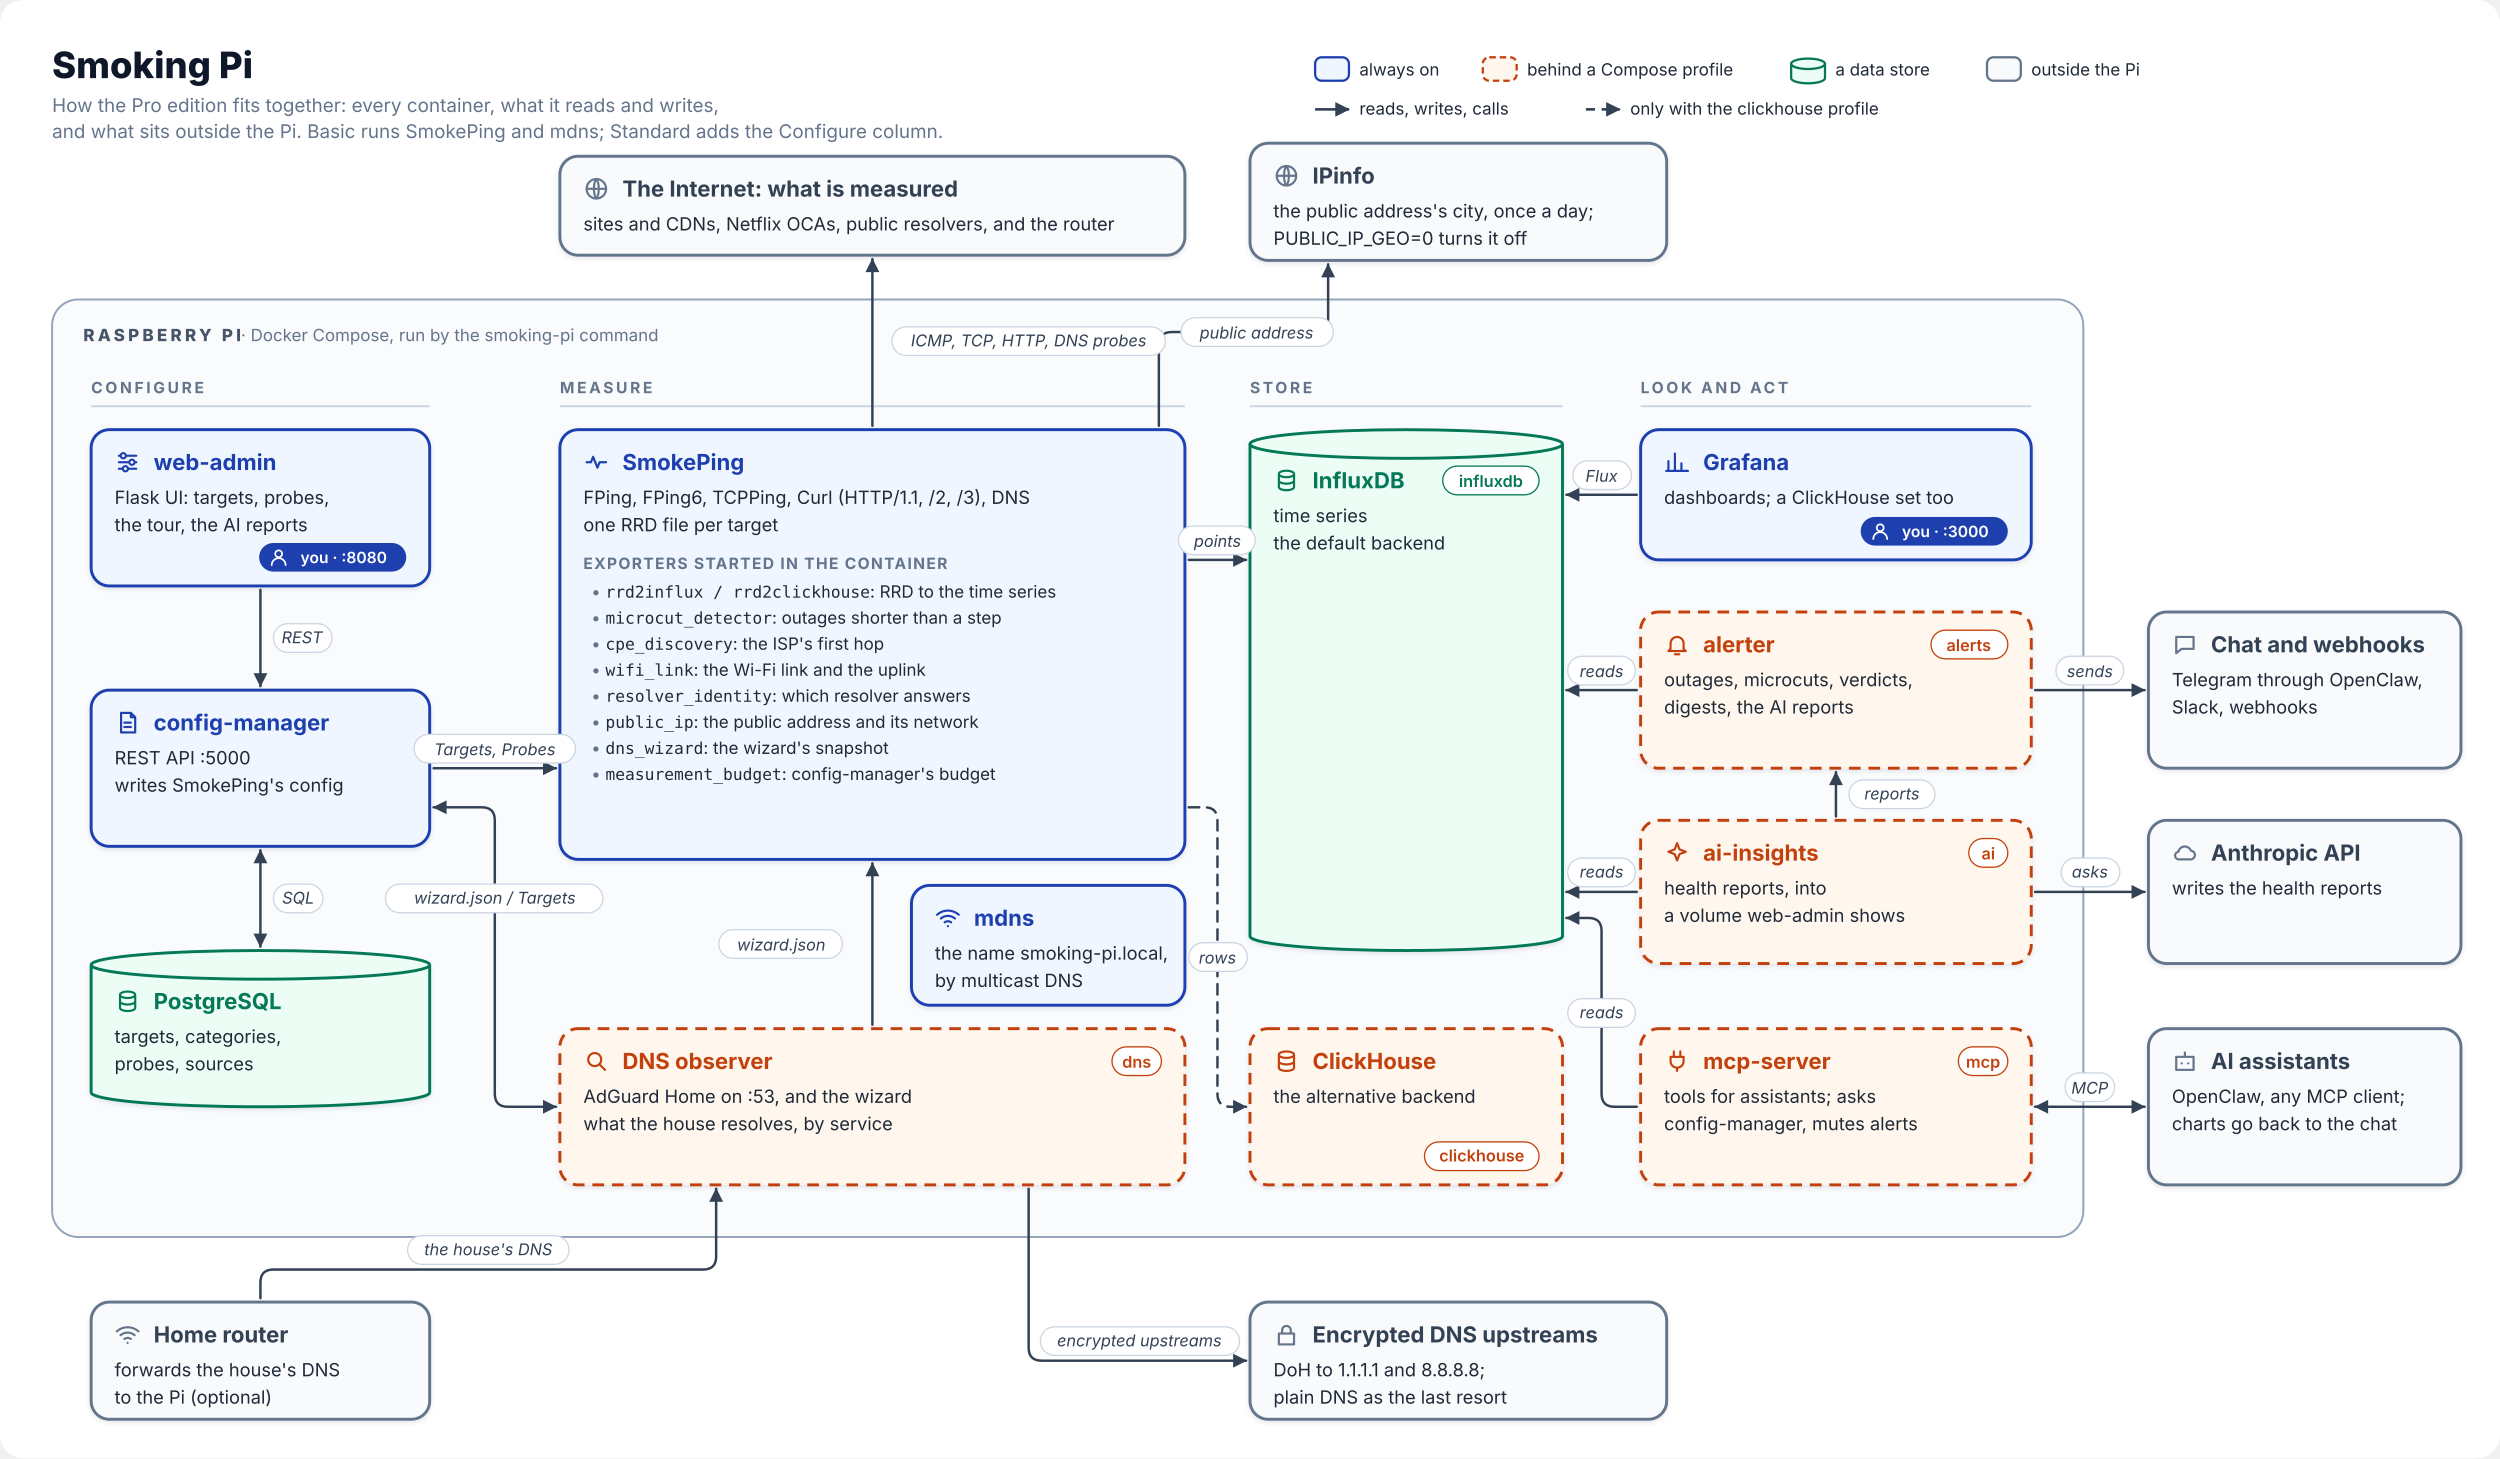
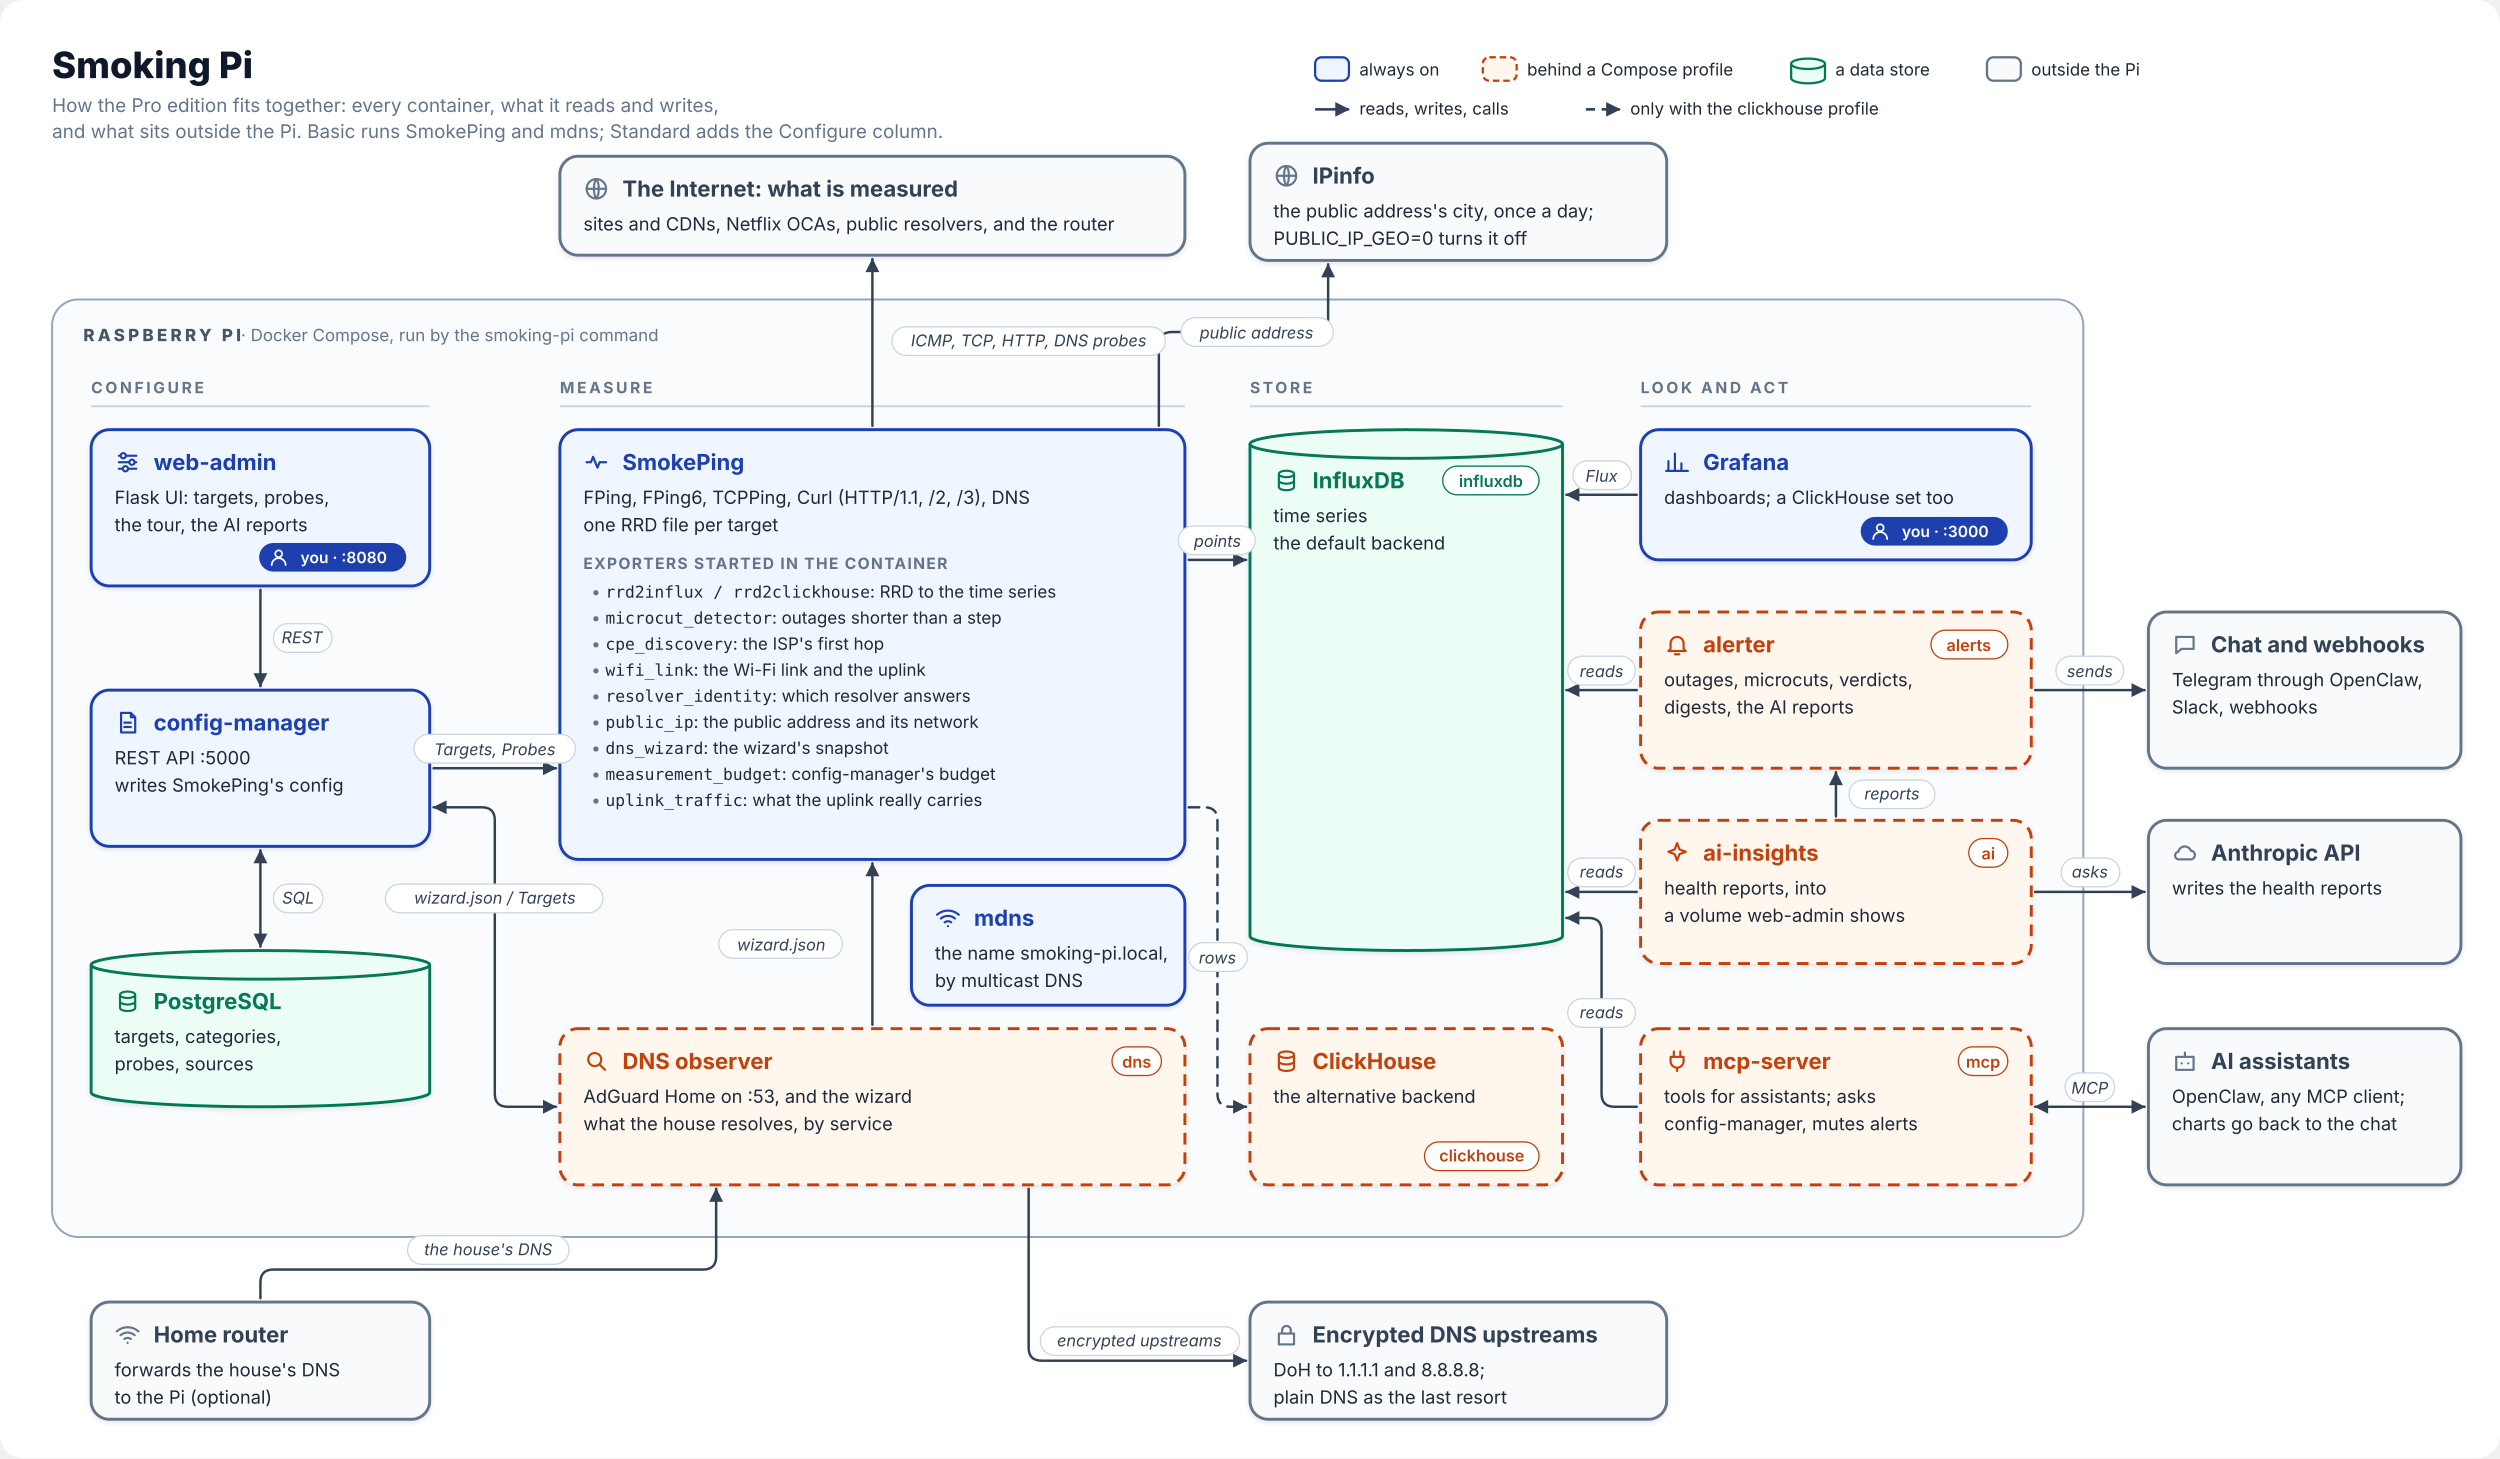
<svg xmlns="http://www.w3.org/2000/svg" viewBox="0 0 1920 1120" width="1920" height="1120" font-family="Inter, ui-sans-serif, system-ui, -apple-system, 'Segoe UI', Helvetica, Arial, sans-serif" role="img" aria-labelledby="t">
  <defs>
    <marker id="arrow" viewBox="0 0 10 10" refX="8.5" refY="5" markerWidth="7" markerHeight="7" orient="auto-start-reverse">
      <path d="M1,1 L9,5 L1,9 z" fill="#334155" />
    </marker>
    <filter id="shadow" x="-4%" y="-6%" width="108%" height="116%">
      <feDropShadow dx="0" dy="1.5" stdDeviation="2" flood-color="#0f172a" flood-opacity="0.10" />
    </filter>
  </defs>
  <rect width="1920" height="1120" rx="18" fill="#ffffff" />
  <text x="40" y="60" font-size="28" font-weight="800" fill="#0f172a">Smoking Pi</text>
  <text x="40" y="86" font-size="14.5" fill="#64748b">How the Pro edition fits together: every container, what it reads and writes,</text>
  <text x="40" y="106" font-size="14.5" fill="#64748b">and what sits outside the Pi. Basic runs SmokePing and mdns; Standard adds the Configure column.</text>
  <rect x="1010" y="44" width="26" height="18" rx="5" fill="#eff6ff" stroke="#1e40af" stroke-width="1.75" />
  <text x="1044" y="58" font-size="13" fill="#1f2937">always on</text>
  <rect x="1138.8" y="44" width="26" height="18" rx="5" fill="#fff7ed" stroke="#c2410c" stroke-width="1.75" stroke-dasharray="5 3" />
  <text x="1172.8" y="58" font-size="13" fill="#1f2937">behind a Compose profile</text>
  <path d="M1375.6,49 v11 a13,4 0 0 0 26,0 v-11" fill="#ecfdf5" stroke="#047857" stroke-width="1.75" />
  <ellipse cx="1388.6" cy="49" rx="13" ry="4" fill="#ecfdf5" stroke="#047857" stroke-width="1.75" />
  <text x="1409.6" y="58" font-size="13" fill="#1f2937">a data store</text>
  <rect x="1526.0" y="44" width="26" height="18" rx="5" fill="#f8fafc" stroke="#64748b" stroke-width="1.75" />
  <text x="1560.0" y="58" font-size="13" fill="#1f2937">outside the Pi</text>
  <path d="M1010,84 h26" fill="none" stroke="#334155" stroke-width="2" marker-end="url(#arrow)" />
  <text x="1044" y="88" font-size="13" fill="#1f2937">reads, writes, calls</text>
  <path d="M1218.0,84 h26" fill="none" stroke="#334155" stroke-width="2" stroke-dasharray="7 5" marker-end="url(#arrow)" />
  <text x="1252.0" y="88" font-size="13" fill="#1f2937">only with the clickhouse profile</text>
  <rect x="40" y="230" width="1560" height="720" rx="20" fill="#fafbfd" stroke="#94a3b8" stroke-width="1.5" />
  <text x="64" y="262" font-size="13" font-weight="800" letter-spacing="2.5" fill="#475569">RASPBERRY PI<tspan font-weight="400" letter-spacing="0" fill="#64748b">   ·   Docker Compose, run by the smoking-pi command</tspan>
  </text>
  <text x="70" y="302" font-size="12" font-weight="700" letter-spacing="2" fill="#64748b">CONFIGURE</text>
  <path d="M70,312 h260" stroke="#cbd5e1" stroke-width="1.5" />
  <text x="430" y="302" font-size="12" font-weight="700" letter-spacing="2" fill="#64748b">MEASURE</text>
  <path d="M430,312 h480" stroke="#cbd5e1" stroke-width="1.5" />
  <text x="960" y="302" font-size="12" font-weight="700" letter-spacing="2" fill="#64748b">STORE</text>
  <path d="M960,312 h240" stroke="#cbd5e1" stroke-width="1.5" />
  <text x="1260" y="302" font-size="12" font-weight="700" letter-spacing="2" fill="#64748b">LOOK AND ACT</text>
  <path d="M1260,312 h300" stroke="#cbd5e1" stroke-width="1.5" />
  <path d="M200,453 L200,527" fill="none" stroke="#334155" stroke-width="1.9" stroke-linecap="round" marker-end="url(#arrow)" />
  <path d="M200,653 L200,727" fill="none" stroke="#334155" stroke-width="1.9" stroke-linecap="round" marker-start="url(#arrow)" marker-end="url(#arrow)" />
  <path d="M333,590 L427,590" fill="none" stroke="#334155" stroke-width="1.9" stroke-linecap="round" marker-end="url(#arrow)" />
  <path d="M670,327 L670,199" fill="none" stroke="#334155" stroke-width="1.9" stroke-linecap="round" marker-end="url(#arrow)" />
  <path d="M890,327 L890.0,265.0 Q890,255 900.0,255.0 L1010.0,255.0 Q1020,255 1020.0,245.0 L1020,203" fill="none" stroke="#334155" stroke-width="1.9" stroke-linecap="round" marker-end="url(#arrow)" />
  <path d="M913,430 L957,430" fill="none" stroke="#334155" stroke-width="1.9" stroke-linecap="round" marker-end="url(#arrow)" />
  <path d="M913,620 L925.0,620.0 Q935,620 935.0,630.0 L935.0,840.0 Q935,850 945.0,850.0 L957,850" fill="none" stroke="#334155" stroke-width="1.9" stroke-linecap="round" stroke-dasharray="8 6" marker-end="url(#arrow)" />
  <path d="M1257,380 L1203,380" fill="none" stroke="#334155" stroke-width="1.9" stroke-linecap="round" marker-end="url(#arrow)" />
  <path d="M1257,530 L1203,530" fill="none" stroke="#334155" stroke-width="1.9" stroke-linecap="round" marker-end="url(#arrow)" />
  <path d="M1257,685 L1203,685" fill="none" stroke="#334155" stroke-width="1.9" stroke-linecap="round" marker-end="url(#arrow)" />
  <path d="M1257,850 L1240.0,850.0 Q1230,850 1230.0,840.0 L1230.0,715.0 Q1230,705 1220.0,705.0 L1203,705" fill="none" stroke="#334155" stroke-width="1.9" stroke-linecap="round" marker-end="url(#arrow)" />
  <path d="M1563,530 L1647,530" fill="none" stroke="#334155" stroke-width="1.9" stroke-linecap="round" marker-end="url(#arrow)" />
  <path d="M1563,685 L1647,685" fill="none" stroke="#334155" stroke-width="1.9" stroke-linecap="round" marker-end="url(#arrow)" />
  <path d="M1647,850 L1563,850" fill="none" stroke="#334155" stroke-width="1.9" stroke-linecap="round" marker-start="url(#arrow)" marker-end="url(#arrow)" />
  <path d="M1410,627 L1410,593" fill="none" stroke="#334155" stroke-width="1.9" stroke-linecap="round" marker-end="url(#arrow)" />
  <path d="M670,787 L670,663" fill="none" stroke="#334155" stroke-width="1.9" stroke-linecap="round" marker-end="url(#arrow)" />
  <path d="M427,850 L390.0,850.0 Q380,850 380.0,840.0 L380.0,630.0 Q380,620 370.0,620.0 L333,620" fill="none" stroke="#334155" stroke-width="1.9" stroke-linecap="round" marker-start="url(#arrow)" marker-end="url(#arrow)" />
  <path d="M200,997 L200.0,985.0 Q200,975 210.0,975.0 L540.0,975.0 Q550,975 550.0,965.0 L550,913" fill="none" stroke="#334155" stroke-width="1.9" stroke-linecap="round" marker-end="url(#arrow)" />
  <path d="M790,913 L790.0,1035.0 Q790,1045 800.0,1045.0 L957,1045" fill="none" stroke="#334155" stroke-width="1.9" stroke-linecap="round" marker-end="url(#arrow)" />
  <rect x="430" y="120" width="480" height="76" rx="14" fill="#f8fafc" stroke="#64748b" stroke-width="2.25" filter="url(#shadow)" />
  <g transform="translate(448,135) scale(0.833)" fill="none" stroke="#64748b" stroke-width="2" stroke-linecap="round" stroke-linejoin="round">
    <path d="M3 12a9 9 0 1 0 18 0 9 9 0 1 0-18 0M3 12h18M12 3c3 3.5 3 14.5 0 18M12 3c-3 3.5-3 14.5 0 18" />
  </g>
  <text x="478" y="151" font-size="17" font-weight="700" fill="#334155">The Internet: what is measured</text>
  <text x="448" y="177" font-size="14" fill="#1f2937">sites and CDNs, Netflix OCAs, public resolvers, and the router</text>
  <rect x="960" y="110" width="320" height="90" rx="14" fill="#f8fafc" stroke="#64748b" stroke-width="2.25" filter="url(#shadow)" />
  <g transform="translate(978,125) scale(0.833)" fill="none" stroke="#64748b" stroke-width="2" stroke-linecap="round" stroke-linejoin="round">
    <path d="M3 12a9 9 0 1 0 18 0 9 9 0 1 0-18 0M3 12h18M12 3c3 3.5 3 14.5 0 18M12 3c-3 3.5-3 14.5 0 18" />
  </g>
  <text x="1008" y="141" font-size="17" font-weight="700" fill="#334155">IPinfo</text>
  <text x="978" y="167" font-size="14" fill="#1f2937">the public address's city, once a day;</text>
  <text x="978" y="188" font-size="14" fill="#1f2937">PUBLIC_IP_GEO=0 turns it off</text>
  <rect x="70" y="1000" width="260" height="90" rx="14" fill="#f8fafc" stroke="#64748b" stroke-width="2.25" filter="url(#shadow)" />
  <g transform="translate(88,1015) scale(0.833)" fill="none" stroke="#64748b" stroke-width="2" stroke-linecap="round" stroke-linejoin="round">
    <path d="M2 9a15 15 0 0 1 20 0M5.5 12.5a10 10 0 0 1 13 0M9 16a5 5 0 0 1 6 0M12 19.5v.1" />
  </g>
  <text x="118" y="1031" font-size="17" font-weight="700" fill="#334155">Home router</text>
  <text x="88" y="1057" font-size="14" fill="#1f2937">forwards the house's DNS</text>
  <text x="88" y="1078" font-size="14" fill="#1f2937">to the Pi (optional)</text>
  <rect x="960" y="1000" width="320" height="90" rx="14" fill="#f8fafc" stroke="#64748b" stroke-width="2.25" filter="url(#shadow)" />
  <g transform="translate(978,1015) scale(0.833)" fill="none" stroke="#64748b" stroke-width="2" stroke-linecap="round" stroke-linejoin="round">
    <path d="M5 11h14v10H5zM8 11V8a4 4 0 0 1 8 0v3" />
  </g>
  <text x="1008" y="1031" font-size="17" font-weight="700" fill="#334155">Encrypted DNS upstreams</text>
  <text x="978" y="1057" font-size="14" fill="#1f2937">DoH to 1.1.1.1 and 8.8.8.8;</text>
  <text x="978" y="1078" font-size="14" fill="#1f2937">plain DNS as the last resort</text>
  <rect x="1650" y="470" width="240" height="120" rx="14" fill="#f8fafc" stroke="#64748b" stroke-width="2.25" filter="url(#shadow)" />
  <g transform="translate(1668,485) scale(0.833)" fill="none" stroke="#64748b" stroke-width="2" stroke-linecap="round" stroke-linejoin="round">
    <path d="M4 5h16v11H9l-5 4z" />
  </g>
  <text x="1698" y="501" font-size="17" font-weight="700" fill="#334155">Chat and webhooks</text>
  <text x="1668" y="527" font-size="14" fill="#1f2937">Telegram through OpenClaw,</text>
  <text x="1668" y="548" font-size="14" fill="#1f2937">Slack, webhooks</text>
  <rect x="1650" y="630" width="240" height="110" rx="14" fill="#f8fafc" stroke="#64748b" stroke-width="2.25" filter="url(#shadow)" />
  <g transform="translate(1668,645) scale(0.833)" fill="none" stroke="#64748b" stroke-width="2" stroke-linecap="round" stroke-linejoin="round">
    <path d="M7 18h10a4 4 0 0 0 .5-8A6 6 0 0 0 6 11a3.5 3.5 0 0 0 1 7z" />
  </g>
  <text x="1698" y="661" font-size="17" font-weight="700" fill="#334155">Anthropic API</text>
  <text x="1668" y="687" font-size="14" fill="#1f2937">writes the health reports</text>
  <rect x="1650" y="790" width="240" height="120" rx="14" fill="#f8fafc" stroke="#64748b" stroke-width="2.25" filter="url(#shadow)" />
  <g transform="translate(1668,805) scale(0.833)" fill="none" stroke="#64748b" stroke-width="2" stroke-linecap="round" stroke-linejoin="round">
    <path d="M4 8h16v12H4zM12 4v4M9 14h.1M15 14h.1" />
  </g>
  <text x="1698" y="821" font-size="17" font-weight="700" fill="#334155">AI assistants</text>
  <text x="1668" y="847" font-size="14" fill="#1f2937">OpenClaw, any MCP client;</text>
  <text x="1668" y="868" font-size="14" fill="#1f2937">charts go back to the chat</text>
  <rect x="70" y="330" width="260" height="120" rx="14" fill="#eff6ff" stroke="#1e40af" stroke-width="2.25" filter="url(#shadow)" />
  <g transform="translate(88,345) scale(0.833)" fill="none" stroke="#1e40af" stroke-width="2" stroke-linecap="round" stroke-linejoin="round">
    <path d="M4 6h16M4 12h16M4 18h16" />
    <circle cx="8" cy="6" r="2.4" fill="#ffffff" />
    <circle cx="16" cy="12" r="2.4" fill="#ffffff" />
    <circle cx="10" cy="18" r="2.4" fill="#ffffff" />
  </g>
  <text x="118" y="361" font-size="17" font-weight="700" fill="#1e40af">web-admin</text>
  <rect x="199" y="417" width="113" height="22" rx="11" fill="#1e40af" />
  <g transform="translate(206,420) scale(0.667)" fill="none" stroke="#ffffff" stroke-width="2" stroke-linecap="round" stroke-linejoin="round">
    <path d="M8 8a4 4 0 1 0 8 0 4 4 0 1 0-8 0M4 21a8 8 0 0 1 16 0" />
  </g>
  <text x="264" y="432.5" text-anchor="middle" font-size="12" font-weight="600" fill="#ffffff">you · :8080</text>
  <text x="88" y="387" font-size="14" fill="#1f2937">Flask UI: targets, probes,</text>
  <text x="88" y="408" font-size="14" fill="#1f2937">the tour, the AI reports</text>
  <rect x="70" y="530" width="260" height="120" rx="14" fill="#eff6ff" stroke="#1e40af" stroke-width="2.25" filter="url(#shadow)" />
  <g transform="translate(88,545) scale(0.833)" fill="none" stroke="#1e40af" stroke-width="2" stroke-linecap="round" stroke-linejoin="round">
    <path d="M6 3h9l4 4v14H6zM15 3v4h4M9 12h6M9 16h6" />
  </g>
  <text x="118" y="561" font-size="17" font-weight="700" fill="#1e40af">config-manager</text>
  <text x="88" y="587" font-size="14" fill="#1f2937">REST API :5000</text>
  <text x="88" y="608" font-size="14" fill="#1f2937">writes SmokePing's config</text>
  <path d="M70,741 v98 a130.0,11 0 0 0 260,0 v-98" fill="#ecfdf5" stroke="#047857" stroke-width="2.25" filter="url(#shadow)" />
  <ellipse cx="200.0" cy="741" rx="130.0" ry="11" fill="#ecfdf5" stroke="#047857" stroke-width="2.25" />
  <g transform="translate(88,759) scale(0.833)" fill="none" stroke="#047857" stroke-width="2" stroke-linecap="round" stroke-linejoin="round">
    <path d="M5 6c0-1.7 3.1-3 7-3s7 1.3 7 3-3.1 3-7 3-7-1.3-7-3zM5 6v12c0 1.7 3.1 3 7 3s7-1.3 7-3V6M5 12c0 1.7 3.1 3 7 3s7-1.3 7-3" />
  </g>
  <text x="118" y="775" font-size="17" font-weight="700" fill="#047857">PostgreSQL</text>
  <text x="88" y="801" font-size="14" fill="#1f2937">targets, categories,</text>
  <text x="88" y="822" font-size="14" fill="#1f2937">probes, sources</text>
  <rect x="430" y="330" width="480" height="330" rx="14" fill="#eff6ff" stroke="#1e40af" stroke-width="2.25" filter="url(#shadow)" />
  <g transform="translate(448,345) scale(0.833)" fill="none" stroke="#1e40af" stroke-width="2" stroke-linecap="round" stroke-linejoin="round">
    <path d="M3 12h4l2-5 4 10 2-5h6" />
  </g>
  <text x="478" y="361" font-size="17" font-weight="700" fill="#1e40af">SmokePing</text>
  <text x="448" y="387" font-size="14" fill="#1f2937">FPing, FPing6, TCPPing, Curl (HTTP/1.1, /2, /3), DNS</text>
  <text x="448" y="408" font-size="14" fill="#1f2937">one RRD file per target</text>
  <text x="448" y="437" font-size="12" font-weight="700" letter-spacing="1" fill="#64748b">EXPORTERS STARTED IN THE CONTAINER</text>
  <text x="454" y="459" font-size="13" fill="#1f2937">
    <tspan fill="#64748b">•</tspan>
    <tspan font-family="ui-monospace, 'SF Mono', Menlo, Consolas, monospace" font-size="12.5">rrd2influx / rrd2clickhouse</tspan>: RRD to the time series</text>
  <text x="454" y="479" font-size="13" fill="#1f2937">
    <tspan fill="#64748b">•</tspan>
    <tspan font-family="ui-monospace, 'SF Mono', Menlo, Consolas, monospace" font-size="12.5">microcut_detector</tspan>: outages shorter than a step</text>
  <text x="454" y="499" font-size="13" fill="#1f2937">
    <tspan fill="#64748b">•</tspan>
    <tspan font-family="ui-monospace, 'SF Mono', Menlo, Consolas, monospace" font-size="12.5">cpe_discovery</tspan>: the ISP's first hop</text>
  <text x="454" y="519" font-size="13" fill="#1f2937">
    <tspan fill="#64748b">•</tspan>
    <tspan font-family="ui-monospace, 'SF Mono', Menlo, Consolas, monospace" font-size="12.5">wifi_link</tspan>: the Wi-Fi link and the uplink</text>
  <text x="454" y="539" font-size="13" fill="#1f2937">
    <tspan fill="#64748b">•</tspan>
    <tspan font-family="ui-monospace, 'SF Mono', Menlo, Consolas, monospace" font-size="12.5">resolver_identity</tspan>: which resolver answers</text>
  <text x="454" y="559" font-size="13" fill="#1f2937">
    <tspan fill="#64748b">•</tspan>
    <tspan font-family="ui-monospace, 'SF Mono', Menlo, Consolas, monospace" font-size="12.5">public_ip</tspan>: the public address and its network</text>
  <text x="454" y="579" font-size="13" fill="#1f2937">
    <tspan fill="#64748b">•</tspan>
    <tspan font-family="ui-monospace, 'SF Mono', Menlo, Consolas, monospace" font-size="12.5">dns_wizard</tspan>: the wizard's snapshot</text>
  <text x="454" y="599" font-size="13" fill="#1f2937">
    <tspan fill="#64748b">•</tspan>
    <tspan font-family="ui-monospace, 'SF Mono', Menlo, Consolas, monospace" font-size="12.5">measurement_budget</tspan>: config-manager's budget</text>
+   <text x="454" y="619" font-size="13" fill="#1f2937">
+     <tspan fill="#64748b">•</tspan>
+     <tspan font-family="ui-monospace, 'SF Mono', Menlo, Consolas, monospace" font-size="12.5">uplink_traffic</tspan>: what the uplink really carries</text>
  <rect x="700" y="680" width="210" height="92" rx="14" fill="#eff6ff" stroke="#1e40af" stroke-width="2.25" filter="url(#shadow)" />
  <g transform="translate(718,695) scale(0.833)" fill="none" stroke="#1e40af" stroke-width="2" stroke-linecap="round" stroke-linejoin="round">
    <path d="M2 9a15 15 0 0 1 20 0M5.5 12.5a10 10 0 0 1 13 0M9 16a5 5 0 0 1 6 0M12 19.5v.1" />
  </g>
  <text x="748" y="711" font-size="17" font-weight="700" fill="#1e40af">mdns</text>
  <text x="718" y="737" font-size="14" fill="#1f2937">the name smoking-pi.local,</text>
  <text x="718" y="758" font-size="14" fill="#1f2937">by multicast DNS</text>
  <rect x="430" y="790" width="480" height="120" rx="14" fill="#fff7ed" stroke="#c2410c" stroke-width="2.25" stroke-dasharray="9 6" filter="url(#shadow)" />
  <g transform="translate(448,805) scale(0.833)" fill="none" stroke="#c2410c" stroke-width="2" stroke-linecap="round" stroke-linejoin="round">
    <path d="M15 15l5 5M4.5 10.5a6 6 0 1 0 12 0 6 6 0 1 0-12 0" />
  </g>
  <text x="478" y="821" font-size="17" font-weight="700" fill="#c2410c">DNS observer</text>
  <rect x="854" y="804" width="38" height="22" rx="11" fill="#ffffff" stroke="#c2410c" stroke-width="1" />
  <text x="873" y="820" text-anchor="middle" font-size="12.5" font-weight="600" fill="#c2410c">dns</text>
  <text x="448" y="847" font-size="14" fill="#1f2937">AdGuard Home on :53, and the wizard</text>
  <text x="448" y="868" font-size="14" fill="#1f2937">what the house resolves, by service</text>
  <path d="M960,341 v378 a120.0,11 0 0 0 240,0 v-378" fill="#ecfdf5" stroke="#047857" stroke-width="2.25" filter="url(#shadow)" />
  <ellipse cx="1080.0" cy="341" rx="120.0" ry="11" fill="#ecfdf5" stroke="#047857" stroke-width="2.25" />
  <g transform="translate(978,359) scale(0.833)" fill="none" stroke="#047857" stroke-width="2" stroke-linecap="round" stroke-linejoin="round">
    <path d="M5 6c0-1.7 3.1-3 7-3s7 1.3 7 3-3.1 3-7 3-7-1.3-7-3zM5 6v12c0 1.7 3.1 3 7 3s7-1.3 7-3V6M5 12c0 1.7 3.1 3 7 3s7-1.3 7-3" />
  </g>
  <text x="1008" y="375" font-size="17" font-weight="700" fill="#047857">InfluxDB</text>
  <rect x="1108" y="358" width="74" height="22" rx="11" fill="#ffffff" stroke="#047857" stroke-width="1" />
  <text x="1145" y="374" text-anchor="middle" font-size="12.5" font-weight="600" fill="#047857">influxdb</text>
  <text x="978" y="401" font-size="14" fill="#1f2937">time series</text>
  <text x="978" y="422" font-size="14" fill="#1f2937">the default backend</text>
  <rect x="960" y="790" width="240" height="120" rx="14" fill="#fff7ed" stroke="#c2410c" stroke-width="2.25" stroke-dasharray="9 6" filter="url(#shadow)" />
  <g transform="translate(978,805) scale(0.833)" fill="none" stroke="#c2410c" stroke-width="2" stroke-linecap="round" stroke-linejoin="round">
    <path d="M5 6c0-1.7 3.1-3 7-3s7 1.3 7 3-3.1 3-7 3-7-1.3-7-3zM5 6v12c0 1.7 3.1 3 7 3s7-1.3 7-3V6M5 12c0 1.7 3.1 3 7 3s7-1.3 7-3" />
  </g>
  <text x="1008" y="821" font-size="17" font-weight="700" fill="#c2410c">ClickHouse</text>
  <rect x="1094" y="877" width="88" height="22" rx="11" fill="#ffffff" stroke="#c2410c" stroke-width="1" />
  <text x="1138" y="892" text-anchor="middle" font-size="12.5" font-weight="600" fill="#c2410c">clickhouse</text>
  <text x="978" y="847" font-size="14" fill="#1f2937">the alternative backend</text>
  <rect x="1260" y="330" width="300" height="100" rx="14" fill="#eff6ff" stroke="#1e40af" stroke-width="2.25" filter="url(#shadow)" />
  <g transform="translate(1278,345) scale(0.833)" fill="none" stroke="#1e40af" stroke-width="2" stroke-linecap="round" stroke-linejoin="round">
    <path d="M4 20v-9M10 20V4M16 20v-7M2 20h20" />
  </g>
  <text x="1308" y="361" font-size="17" font-weight="700" fill="#1e40af">Grafana</text>
  <rect x="1429" y="397" width="113" height="22" rx="11" fill="#1e40af" />
  <g transform="translate(1436,400) scale(0.667)" fill="none" stroke="#ffffff" stroke-width="2" stroke-linecap="round" stroke-linejoin="round">
    <path d="M8 8a4 4 0 1 0 8 0 4 4 0 1 0-8 0M4 21a8 8 0 0 1 16 0" />
  </g>
  <text x="1494" y="412.5" text-anchor="middle" font-size="12" font-weight="600" fill="#ffffff">you · :3000</text>
  <text x="1278" y="387" font-size="14" fill="#1f2937">dashboards; a ClickHouse set too</text>
  <rect x="1260" y="470" width="300" height="120" rx="14" fill="#fff7ed" stroke="#c2410c" stroke-width="2.25" stroke-dasharray="9 6" filter="url(#shadow)" />
  <g transform="translate(1278,485) scale(0.833)" fill="none" stroke="#c2410c" stroke-width="2" stroke-linecap="round" stroke-linejoin="round">
    <path d="M6 16v-5a6 6 0 0 1 12 0v5l2 2H4zM10 21h4" />
  </g>
  <text x="1308" y="501" font-size="17" font-weight="700" fill="#c2410c">alerter</text>
  <rect x="1483" y="484" width="59" height="22" rx="11" fill="#ffffff" stroke="#c2410c" stroke-width="1" />
  <text x="1512" y="500" text-anchor="middle" font-size="12.5" font-weight="600" fill="#c2410c">alerts</text>
  <text x="1278" y="527" font-size="14" fill="#1f2937">outages, microcuts, verdicts,</text>
  <text x="1278" y="548" font-size="14" fill="#1f2937">digests, the AI reports</text>
  <rect x="1260" y="630" width="300" height="110" rx="14" fill="#fff7ed" stroke="#c2410c" stroke-width="2.25" stroke-dasharray="9 6" filter="url(#shadow)" />
  <g transform="translate(1278,645) scale(0.833)" fill="none" stroke="#c2410c" stroke-width="2" stroke-linecap="round" stroke-linejoin="round">
    <path d="M12 3l2.2 5.8L20 11l-5.8 2.2L12 19l-2.2-5.8L4 11l5.8-2.2z" />
  </g>
  <text x="1308" y="661" font-size="17" font-weight="700" fill="#c2410c">ai-insights</text>
  <rect x="1512" y="644" width="30" height="22" rx="11" fill="#ffffff" stroke="#c2410c" stroke-width="1" />
  <text x="1527" y="660" text-anchor="middle" font-size="12.5" font-weight="600" fill="#c2410c">ai</text>
  <text x="1278" y="687" font-size="14" fill="#1f2937">health reports, into</text>
  <text x="1278" y="708" font-size="14" fill="#1f2937">a volume web-admin shows</text>
  <rect x="1260" y="790" width="300" height="120" rx="14" fill="#fff7ed" stroke="#c2410c" stroke-width="2.25" stroke-dasharray="9 6" filter="url(#shadow)" />
  <g transform="translate(1278,805) scale(0.833)" fill="none" stroke="#c2410c" stroke-width="2" stroke-linecap="round" stroke-linejoin="round">
    <path d="M9 3v5M15 3v5M6 8h12v4a6 6 0 0 1-12 0zM12 18v3" />
  </g>
  <text x="1308" y="821" font-size="17" font-weight="700" fill="#c2410c">mcp-server</text>
  <rect x="1504" y="804" width="38" height="22" rx="11" fill="#ffffff" stroke="#c2410c" stroke-width="1" />
  <text x="1523" y="820" text-anchor="middle" font-size="12.5" font-weight="600" fill="#c2410c">mcp</text>
  <text x="1278" y="847" font-size="14" fill="#1f2937">tools for assistants; asks</text>
  <text x="1278" y="868" font-size="14" fill="#1f2937">config-manager, mutes alerts</text>
  <rect x="210" y="479" width="45" height="22" rx="11" fill="#ffffff" stroke="#cbd5e1" stroke-width="1" />
  <text x="232" y="494" text-anchor="middle" font-size="12.5" font-weight="normal" font-style="italic" fill="#334155">REST</text>
  <rect x="210" y="679" width="38" height="22" rx="11" fill="#ffffff" stroke="#cbd5e1" stroke-width="1" />
  <text x="229" y="694" text-anchor="middle" font-size="12.5" font-weight="normal" font-style="italic" fill="#334155">SQL</text>
  <rect x="318" y="564" width="124" height="22" rx="11" fill="#ffffff" stroke="#cbd5e1" stroke-width="1" />
  <text x="380" y="580" text-anchor="middle" font-size="12.5" font-weight="normal" font-style="italic" fill="#334155">Targets, Probes</text>
  <rect x="685" y="251" width="210" height="22" rx="11" fill="#ffffff" stroke="#cbd5e1" stroke-width="1" />
  <text x="790" y="266" text-anchor="middle" font-size="12.5" font-weight="normal" font-style="italic" fill="#334155">ICMP, TCP, HTTP, DNS probes</text>
  <rect x="907" y="244" width="117" height="22" rx="11" fill="#ffffff" stroke="#cbd5e1" stroke-width="1" />
  <text x="965" y="260" text-anchor="middle" font-size="12.5" font-weight="normal" font-style="italic" fill="#334155">public address</text>
  <rect x="905" y="404" width="59" height="22" rx="11" fill="#ffffff" stroke="#cbd5e1" stroke-width="1" />
  <text x="935" y="420" text-anchor="middle" font-size="12.5" font-weight="normal" font-style="italic" fill="#334155">points</text>
  <rect x="913" y="724" width="45" height="22" rx="11" fill="#ffffff" stroke="#cbd5e1" stroke-width="1" />
  <text x="935" y="740" text-anchor="middle" font-size="12.5" font-weight="normal" font-style="italic" fill="#334155">rows</text>
  <rect x="1208" y="354" width="45" height="22" rx="11" fill="#ffffff" stroke="#cbd5e1" stroke-width="1" />
  <text x="1230" y="370" text-anchor="middle" font-size="12.5" font-weight="normal" font-style="italic" fill="#334155">Flux</text>
  <rect x="1204" y="504" width="52" height="22" rx="11" fill="#ffffff" stroke="#cbd5e1" stroke-width="1" />
  <text x="1230" y="520" text-anchor="middle" font-size="12.5" font-weight="normal" font-style="italic" fill="#334155">reads</text>
  <rect x="1204" y="659" width="52" height="22" rx="11" fill="#ffffff" stroke="#cbd5e1" stroke-width="1" />
  <text x="1230" y="674" text-anchor="middle" font-size="12.5" font-weight="normal" font-style="italic" fill="#334155">reads</text>
  <rect x="1204" y="767" width="52" height="22" rx="11" fill="#ffffff" stroke="#cbd5e1" stroke-width="1" />
  <text x="1230" y="782" text-anchor="middle" font-size="12.5" font-weight="normal" font-style="italic" fill="#334155">reads</text>
  <rect x="1579" y="504" width="52" height="22" rx="11" fill="#ffffff" stroke="#cbd5e1" stroke-width="1" />
  <text x="1605" y="520" text-anchor="middle" font-size="12.5" font-weight="normal" font-style="italic" fill="#334155">sends</text>
  <rect x="1583" y="659" width="45" height="22" rx="11" fill="#ffffff" stroke="#cbd5e1" stroke-width="1" />
  <text x="1605" y="674" text-anchor="middle" font-size="12.5" font-weight="normal" font-style="italic" fill="#334155">asks</text>
  <rect x="1586" y="824" width="38" height="22" rx="11" fill="#ffffff" stroke="#cbd5e1" stroke-width="1" />
  <text x="1605" y="840" text-anchor="middle" font-size="12.5" font-weight="normal" font-style="italic" fill="#334155">MCP</text>
  <rect x="1420" y="599" width="66" height="22" rx="11" fill="#ffffff" stroke="#cbd5e1" stroke-width="1" />
  <text x="1453" y="614" text-anchor="middle" font-size="12.5" font-weight="normal" font-style="italic" fill="#334155">reports</text>
  <rect x="552" y="714" width="95" height="22" rx="11" fill="#ffffff" stroke="#cbd5e1" stroke-width="1" />
  <text x="600" y="730" text-anchor="middle" font-size="12.5" font-weight="normal" font-style="italic" fill="#334155">wizard.json</text>
  <rect x="296" y="679" width="167" height="22" rx="11" fill="#ffffff" stroke="#cbd5e1" stroke-width="1" />
  <text x="380" y="694" text-anchor="middle" font-size="12.5" font-weight="normal" font-style="italic" fill="#334155">wizard.json / Targets</text>
  <rect x="313" y="949" width="124" height="22" rx="11" fill="#ffffff" stroke="#cbd5e1" stroke-width="1" />
  <text x="375" y="964" text-anchor="middle" font-size="12.5" font-weight="normal" font-style="italic" fill="#334155">the house's DNS</text>
  <rect x="799" y="1019" width="153" height="22" rx="11" fill="#ffffff" stroke="#cbd5e1" stroke-width="1" />
  <text x="875" y="1034" text-anchor="middle" font-size="12.5" font-weight="normal" font-style="italic" fill="#334155">encrypted upstreams</text>
</svg>
